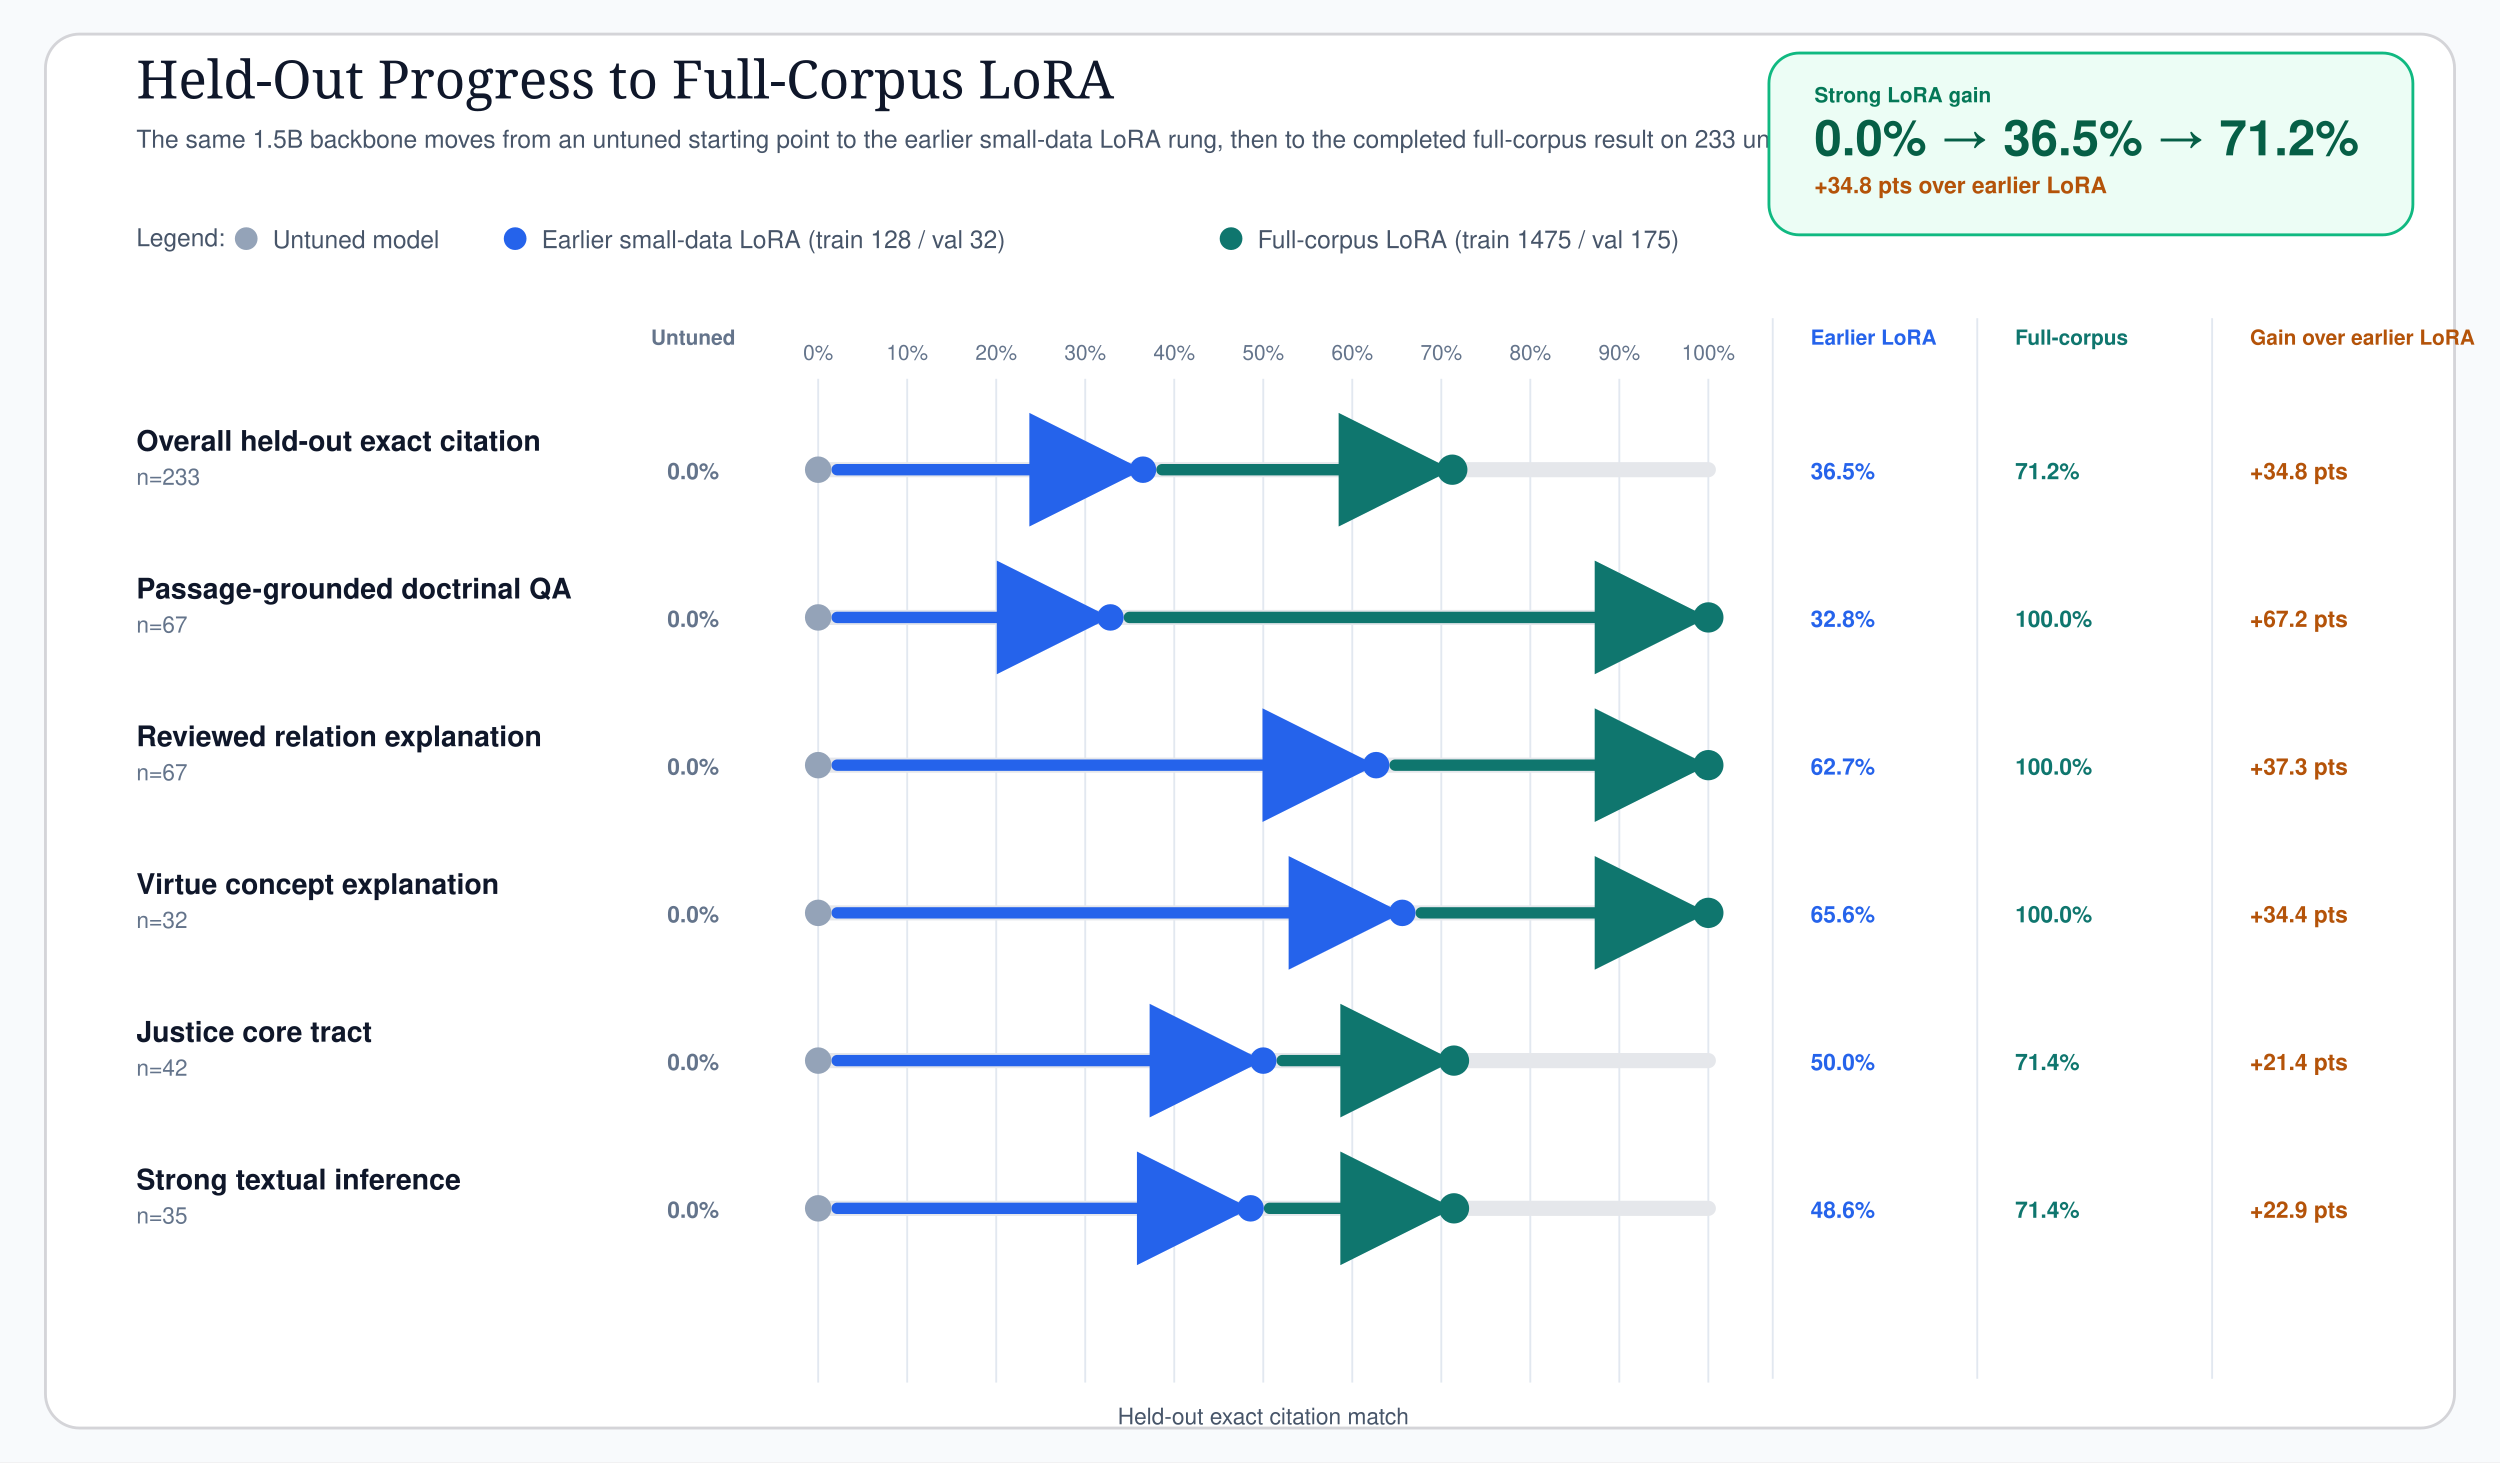
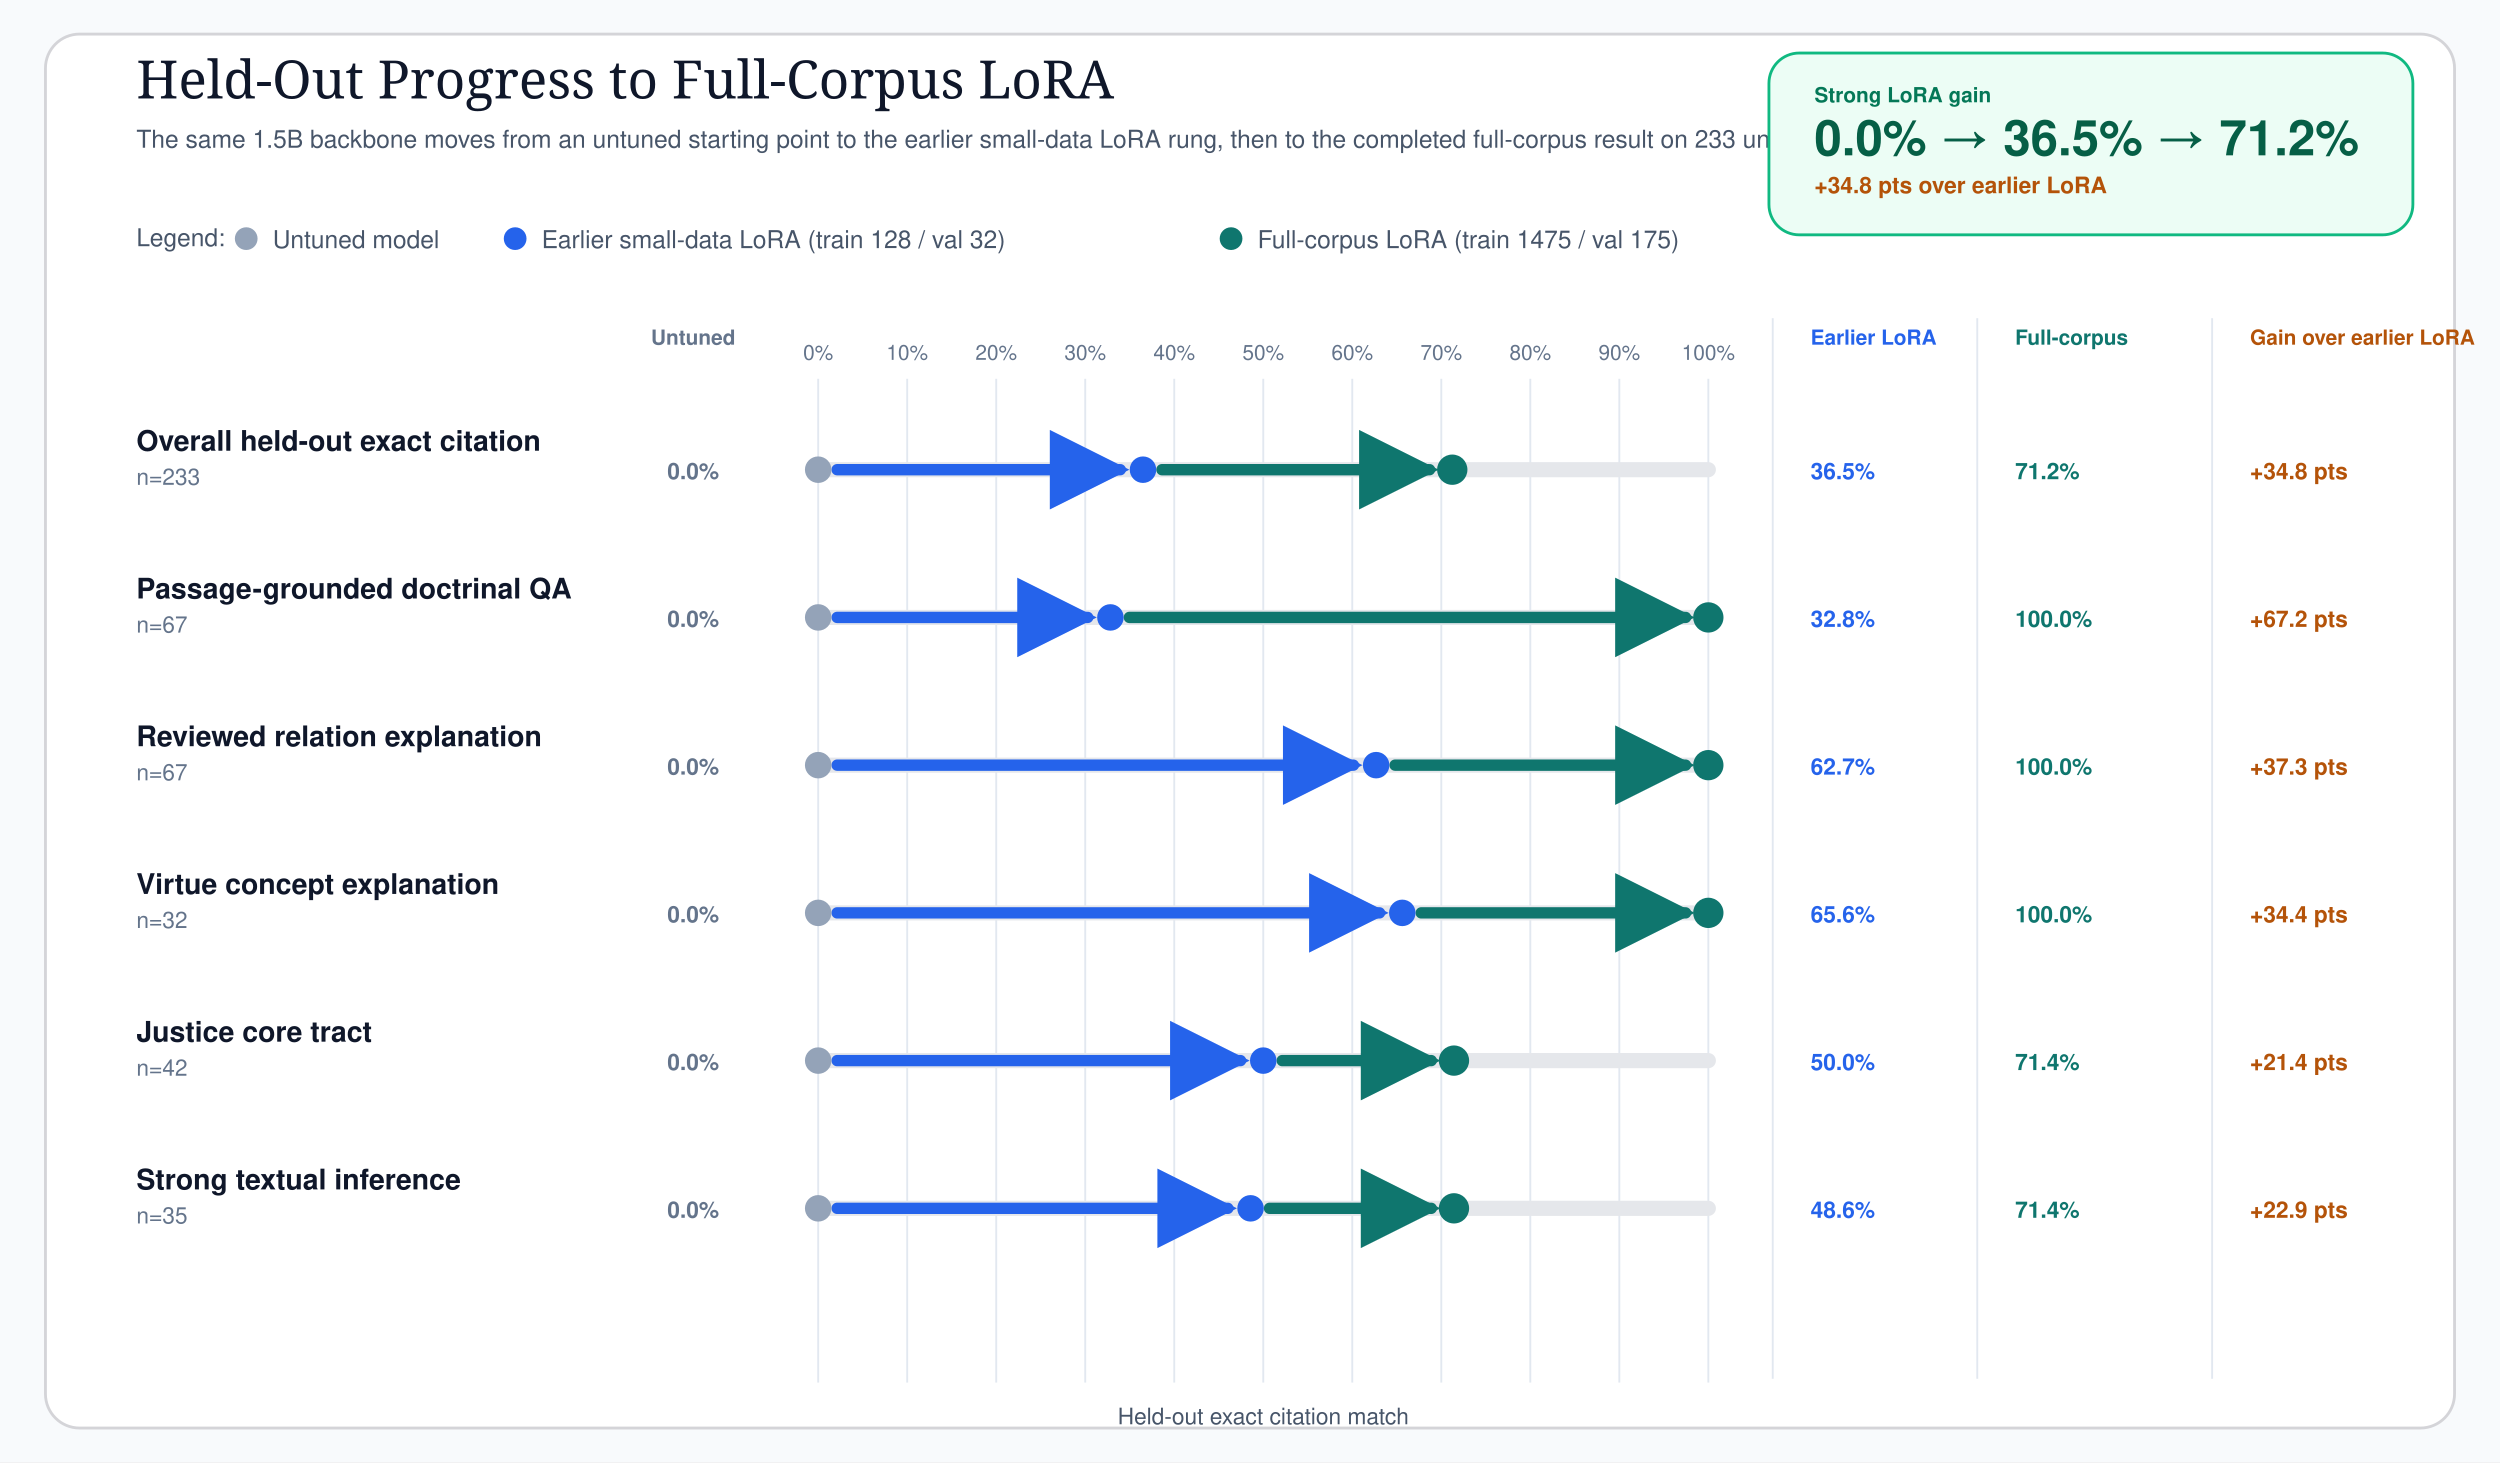
<svg xmlns="http://www.w3.org/2000/svg" width="1320" height="772" viewBox="0 0 1320 772" role="img" aria-labelledby="title desc">
  <defs>
-     <marker id="baseline-arrow" markerWidth="10" markerHeight="10" refX="8" refY="5" orient="auto" markerUnits="strokeWidth">
-       <path d="M0,0 L10,5 L0,10 z" fill="#2563eb" />
+     <marker id="baseline-arrow" markerWidth="7" markerHeight="7" refX="6.2" refY="3.5" orient="auto" markerUnits="strokeWidth">
+       <path d="M0,0 L7,3.5 L0,7 z" fill="#2563eb" />
    </marker>
-     <marker id="full-arrow" markerWidth="10" markerHeight="10" refX="8" refY="5" orient="auto" markerUnits="strokeWidth">
-       <path d="M0,0 L10,5 L0,10 z" fill="#0f766e" />
+     <marker id="full-arrow" markerWidth="7" markerHeight="7" refX="6.2" refY="3.5" orient="auto" markerUnits="strokeWidth">
+       <path d="M0,0 L7,3.5 L0,7 z" fill="#0f766e" />
    </marker>
  </defs>
  <rect width="100%" height="100%" fill="#f8fafc" />
  <rect x="24" y="18" width="1272" height="736" rx="18" fill="#ffffff" stroke="#d4d4d8" stroke-width="1.5" />
  <text x="72" y="52" font-size="28" font-family="Georgia, serif" fill="#0f172a">Held-Out Progress to Full-Corpus LoRA</text>
  <text x="72" y="78" font-size="13" font-family="Helvetica, Arial, sans-serif" fill="#475569">The same 1.5B backbone moves from an untuned starting point to the earlier small-data LoRA rung, then to the completed full-corpus result on 233 untouched test prompts.</text>
  <rect x="934" y="28" width="340" height="96" rx="16" fill="#ecfdf5" stroke="#10b981" stroke-width="1.5" />
  <text x="958" y="54" font-size="11" font-family="Helvetica, Arial, sans-serif" font-weight="700" fill="#047857">Strong LoRA gain</text>
  <text x="958" y="82" font-size="26" font-family="Helvetica, Arial, sans-serif" font-weight="700" fill="#065f46">0.0% → 36.5% → 71.2%</text>
  <text x="958" y="102" font-size="12" font-family="Helvetica, Arial, sans-serif" font-weight="700" fill="#b45309">+34.8 pts over earlier LoRA</text>
  <text x="72" y="130" font-size="13" font-family="Helvetica, Arial, sans-serif" fill="#475569">Legend:</text>
  <circle cx="130" cy="126" r="6" fill="#94a3b8" />
  <text x="144" y="131" font-size="13" font-family="Helvetica, Arial, sans-serif" fill="#475569">Untuned model</text>
  <circle cx="272" cy="126" r="6" fill="#2563eb" />
  <text x="286" y="131" font-size="13" font-family="Helvetica, Arial, sans-serif" fill="#475569">Earlier small-data LoRA (train 128 / val 32)</text>
  <circle cx="650" cy="126" r="6" fill="#0f766e" />
  <text x="664" y="131" font-size="13" font-family="Helvetica, Arial, sans-serif" fill="#475569">Full-corpus LoRA (train 1475 / val 175)</text>
  <text x="366" y="182" font-size="11" font-family="Helvetica, Arial, sans-serif" font-weight="700" text-anchor="middle" fill="#64748b">Untuned</text>
  <text x="956" y="182" font-size="11" font-family="Helvetica, Arial, sans-serif" font-weight="700" fill="#2563eb">Earlier LoRA</text>
  <text x="1064" y="182" font-size="11" font-family="Helvetica, Arial, sans-serif" font-weight="700" fill="#0f766e">Full-corpus</text>
  <text x="1188" y="182" font-size="11" font-family="Helvetica, Arial, sans-serif" font-weight="700" fill="#b45309">Gain over earlier LoRA</text>
  <line x1="936" y1="168" x2="936" y2="728" stroke="#e2e8f0" stroke-width="1" />
  <line x1="1044" y1="168" x2="1044" y2="728" stroke="#e2e8f0" stroke-width="1" />
  <line x1="1168" y1="168" x2="1168" y2="728" stroke="#e2e8f0" stroke-width="1" />
  <line x1="432.0" y1="200" x2="432.0" y2="730" stroke="#e2e8f0" stroke-width="1" />
  <text x="432.0" y="190" text-anchor="middle" font-size="11" font-family="Helvetica, Arial, sans-serif" fill="#64748b">0%</text>
  <line x1="479.0" y1="200" x2="479.0" y2="730" stroke="#e2e8f0" stroke-width="1" />
  <text x="479.0" y="190" text-anchor="middle" font-size="11" font-family="Helvetica, Arial, sans-serif" fill="#64748b">10%</text>
  <line x1="526.0" y1="200" x2="526.0" y2="730" stroke="#e2e8f0" stroke-width="1" />
  <text x="526.0" y="190" text-anchor="middle" font-size="11" font-family="Helvetica, Arial, sans-serif" fill="#64748b">20%</text>
  <line x1="573.0" y1="200" x2="573.0" y2="730" stroke="#e2e8f0" stroke-width="1" />
  <text x="573.0" y="190" text-anchor="middle" font-size="11" font-family="Helvetica, Arial, sans-serif" fill="#64748b">30%</text>
  <line x1="620.0" y1="200" x2="620.0" y2="730" stroke="#e2e8f0" stroke-width="1" />
  <text x="620.0" y="190" text-anchor="middle" font-size="11" font-family="Helvetica, Arial, sans-serif" fill="#64748b">40%</text>
  <line x1="667.0" y1="200" x2="667.0" y2="730" stroke="#e2e8f0" stroke-width="1" />
  <text x="667.0" y="190" text-anchor="middle" font-size="11" font-family="Helvetica, Arial, sans-serif" fill="#64748b">50%</text>
  <line x1="714.0" y1="200" x2="714.0" y2="730" stroke="#e2e8f0" stroke-width="1" />
  <text x="714.0" y="190" text-anchor="middle" font-size="11" font-family="Helvetica, Arial, sans-serif" fill="#64748b">60%</text>
  <line x1="761.0" y1="200" x2="761.0" y2="730" stroke="#e2e8f0" stroke-width="1" />
  <text x="761.0" y="190" text-anchor="middle" font-size="11" font-family="Helvetica, Arial, sans-serif" fill="#64748b">70%</text>
  <line x1="808.0" y1="200" x2="808.0" y2="730" stroke="#e2e8f0" stroke-width="1" />
  <text x="808.0" y="190" text-anchor="middle" font-size="11" font-family="Helvetica, Arial, sans-serif" fill="#64748b">80%</text>
  <line x1="855.0" y1="200" x2="855.0" y2="730" stroke="#e2e8f0" stroke-width="1" />
  <text x="855.0" y="190" text-anchor="middle" font-size="11" font-family="Helvetica, Arial, sans-serif" fill="#64748b">90%</text>
  <line x1="902.0" y1="200" x2="902.0" y2="730" stroke="#e2e8f0" stroke-width="1" />
  <text x="902.0" y="190" text-anchor="middle" font-size="11" font-family="Helvetica, Arial, sans-serif" fill="#64748b">100%</text>
  <text x="72" y="238" font-size="15" font-family="Helvetica, Arial, sans-serif" font-weight="600" fill="#0f172a">Overall held-out exact citation</text>
  <text x="72" y="256" font-size="12" font-family="Helvetica, Arial, sans-serif" fill="#64748b">n=233</text>
  <line x1="432" y1="248" x2="902" y2="248" stroke="#e5e7eb" stroke-width="8" stroke-linecap="round" />
  <line x1="442.0" y1="248" x2="591.5" y2="248" stroke="#2563eb" stroke-width="6" stroke-linecap="round" marker-end="url(#baseline-arrow)" />
  <line x1="613.5" y1="248" x2="754.8" y2="248" stroke="#0f766e" stroke-width="6" stroke-linecap="round" marker-end="url(#full-arrow)" />
  <circle cx="432.0" cy="248" r="7" fill="#94a3b8" />
  <circle cx="603.5" cy="248" r="7" fill="#2563eb" />
  <circle cx="766.8" cy="248" r="8" fill="#0f766e" />
  <text x="366" y="253" text-anchor="middle" font-size="12" font-family="Helvetica, Arial, sans-serif" font-weight="700" fill="#64748b">0.0%</text>
  <text x="956" y="253" font-size="12" font-family="Helvetica, Arial, sans-serif" font-weight="700" fill="#2563eb">36.5%</text>
  <text x="1064" y="253" font-size="12" font-family="Helvetica, Arial, sans-serif" font-weight="700" fill="#0f766e">71.2%</text>
  <text x="1188" y="253" font-size="12" font-family="Helvetica, Arial, sans-serif" font-weight="700" fill="#b45309">+34.8 pts</text>
  <text x="72" y="316" font-size="15" font-family="Helvetica, Arial, sans-serif" font-weight="600" fill="#0f172a">Passage-grounded doctrinal QA</text>
  <text x="72" y="334" font-size="12" font-family="Helvetica, Arial, sans-serif" fill="#64748b">n=67</text>
  <line x1="432" y1="326" x2="902" y2="326" stroke="#e5e7eb" stroke-width="8" stroke-linecap="round" />
  <line x1="442.0" y1="326" x2="574.3" y2="326" stroke="#2563eb" stroke-width="6" stroke-linecap="round" marker-end="url(#baseline-arrow)" />
  <line x1="596.3" y1="326" x2="890.0" y2="326" stroke="#0f766e" stroke-width="6" stroke-linecap="round" marker-end="url(#full-arrow)" />
  <circle cx="432.0" cy="326" r="7" fill="#94a3b8" />
  <circle cx="586.3" cy="326" r="7" fill="#2563eb" />
  <circle cx="902.0" cy="326" r="8" fill="#0f766e" />
  <text x="366" y="331" text-anchor="middle" font-size="12" font-family="Helvetica, Arial, sans-serif" font-weight="700" fill="#64748b">0.0%</text>
  <text x="956" y="331" font-size="12" font-family="Helvetica, Arial, sans-serif" font-weight="700" fill="#2563eb">32.8%</text>
  <text x="1064" y="331" font-size="12" font-family="Helvetica, Arial, sans-serif" font-weight="700" fill="#0f766e">100.0%</text>
  <text x="1188" y="331" font-size="12" font-family="Helvetica, Arial, sans-serif" font-weight="700" fill="#b45309">+67.2 pts</text>
  <text x="72" y="394" font-size="15" font-family="Helvetica, Arial, sans-serif" font-weight="600" fill="#0f172a">Reviewed relation explanation</text>
  <text x="72" y="412" font-size="12" font-family="Helvetica, Arial, sans-serif" fill="#64748b">n=67</text>
  <line x1="432" y1="404" x2="902" y2="404" stroke="#e5e7eb" stroke-width="8" stroke-linecap="round" />
  <line x1="442.0" y1="404" x2="714.6" y2="404" stroke="#2563eb" stroke-width="6" stroke-linecap="round" marker-end="url(#baseline-arrow)" />
  <line x1="736.6" y1="404" x2="890.0" y2="404" stroke="#0f766e" stroke-width="6" stroke-linecap="round" marker-end="url(#full-arrow)" />
  <circle cx="432.0" cy="404" r="7" fill="#94a3b8" />
  <circle cx="726.6" cy="404" r="7" fill="#2563eb" />
  <circle cx="902.0" cy="404" r="8" fill="#0f766e" />
  <text x="366" y="409" text-anchor="middle" font-size="12" font-family="Helvetica, Arial, sans-serif" font-weight="700" fill="#64748b">0.0%</text>
  <text x="956" y="409" font-size="12" font-family="Helvetica, Arial, sans-serif" font-weight="700" fill="#2563eb">62.7%</text>
  <text x="1064" y="409" font-size="12" font-family="Helvetica, Arial, sans-serif" font-weight="700" fill="#0f766e">100.0%</text>
  <text x="1188" y="409" font-size="12" font-family="Helvetica, Arial, sans-serif" font-weight="700" fill="#b45309">+37.3 pts</text>
  <text x="72" y="472" font-size="15" font-family="Helvetica, Arial, sans-serif" font-weight="600" fill="#0f172a">Virtue concept explanation</text>
  <text x="72" y="490" font-size="12" font-family="Helvetica, Arial, sans-serif" fill="#64748b">n=32</text>
  <line x1="432" y1="482" x2="902" y2="482" stroke="#e5e7eb" stroke-width="8" stroke-linecap="round" />
  <line x1="442.0" y1="482" x2="728.4" y2="482" stroke="#2563eb" stroke-width="6" stroke-linecap="round" marker-end="url(#baseline-arrow)" />
  <line x1="750.4" y1="482" x2="890.0" y2="482" stroke="#0f766e" stroke-width="6" stroke-linecap="round" marker-end="url(#full-arrow)" />
  <circle cx="432.0" cy="482" r="7" fill="#94a3b8" />
  <circle cx="740.4" cy="482" r="7" fill="#2563eb" />
  <circle cx="902.0" cy="482" r="8" fill="#0f766e" />
  <text x="366" y="487" text-anchor="middle" font-size="12" font-family="Helvetica, Arial, sans-serif" font-weight="700" fill="#64748b">0.0%</text>
  <text x="956" y="487" font-size="12" font-family="Helvetica, Arial, sans-serif" font-weight="700" fill="#2563eb">65.6%</text>
  <text x="1064" y="487" font-size="12" font-family="Helvetica, Arial, sans-serif" font-weight="700" fill="#0f766e">100.0%</text>
  <text x="1188" y="487" font-size="12" font-family="Helvetica, Arial, sans-serif" font-weight="700" fill="#b45309">+34.4 pts</text>
  <text x="72" y="550" font-size="15" font-family="Helvetica, Arial, sans-serif" font-weight="600" fill="#0f172a">Justice core tract</text>
  <text x="72" y="568" font-size="12" font-family="Helvetica, Arial, sans-serif" fill="#64748b">n=42</text>
  <line x1="432" y1="560" x2="902" y2="560" stroke="#e5e7eb" stroke-width="8" stroke-linecap="round" />
  <line x1="442.0" y1="560" x2="655.0" y2="560" stroke="#2563eb" stroke-width="6" stroke-linecap="round" marker-end="url(#baseline-arrow)" />
  <line x1="677.0" y1="560" x2="755.7" y2="560" stroke="#0f766e" stroke-width="6" stroke-linecap="round" marker-end="url(#full-arrow)" />
  <circle cx="432.0" cy="560" r="7" fill="#94a3b8" />
  <circle cx="667.0" cy="560" r="7" fill="#2563eb" />
  <circle cx="767.7" cy="560" r="8" fill="#0f766e" />
  <text x="366" y="565" text-anchor="middle" font-size="12" font-family="Helvetica, Arial, sans-serif" font-weight="700" fill="#64748b">0.0%</text>
  <text x="956" y="565" font-size="12" font-family="Helvetica, Arial, sans-serif" font-weight="700" fill="#2563eb">50.0%</text>
  <text x="1064" y="565" font-size="12" font-family="Helvetica, Arial, sans-serif" font-weight="700" fill="#0f766e">71.4%</text>
  <text x="1188" y="565" font-size="12" font-family="Helvetica, Arial, sans-serif" font-weight="700" fill="#b45309">+21.4 pts</text>
  <text x="72" y="628" font-size="15" font-family="Helvetica, Arial, sans-serif" font-weight="600" fill="#0f172a">Strong textual inference</text>
  <text x="72" y="646" font-size="12" font-family="Helvetica, Arial, sans-serif" fill="#64748b">n=35</text>
  <line x1="432" y1="638" x2="902" y2="638" stroke="#e5e7eb" stroke-width="8" stroke-linecap="round" />
  <line x1="442.0" y1="638" x2="648.3" y2="638" stroke="#2563eb" stroke-width="6" stroke-linecap="round" marker-end="url(#baseline-arrow)" />
  <line x1="670.3" y1="638" x2="755.7" y2="638" stroke="#0f766e" stroke-width="6" stroke-linecap="round" marker-end="url(#full-arrow)" />
  <circle cx="432.0" cy="638" r="7" fill="#94a3b8" />
  <circle cx="660.3" cy="638" r="7" fill="#2563eb" />
  <circle cx="767.7" cy="638" r="8" fill="#0f766e" />
  <text x="366" y="643" text-anchor="middle" font-size="12" font-family="Helvetica, Arial, sans-serif" font-weight="700" fill="#64748b">0.0%</text>
  <text x="956" y="643" font-size="12" font-family="Helvetica, Arial, sans-serif" font-weight="700" fill="#2563eb">48.6%</text>
  <text x="1064" y="643" font-size="12" font-family="Helvetica, Arial, sans-serif" font-weight="700" fill="#0f766e">71.4%</text>
  <text x="1188" y="643" font-size="12" font-family="Helvetica, Arial, sans-serif" font-weight="700" fill="#b45309">+22.9 pts</text>
  <text x="667.0" y="752" font-size="12" font-family="Helvetica, Arial, sans-serif" text-anchor="middle" fill="#475569">Held-out exact citation match</text>
</svg>
